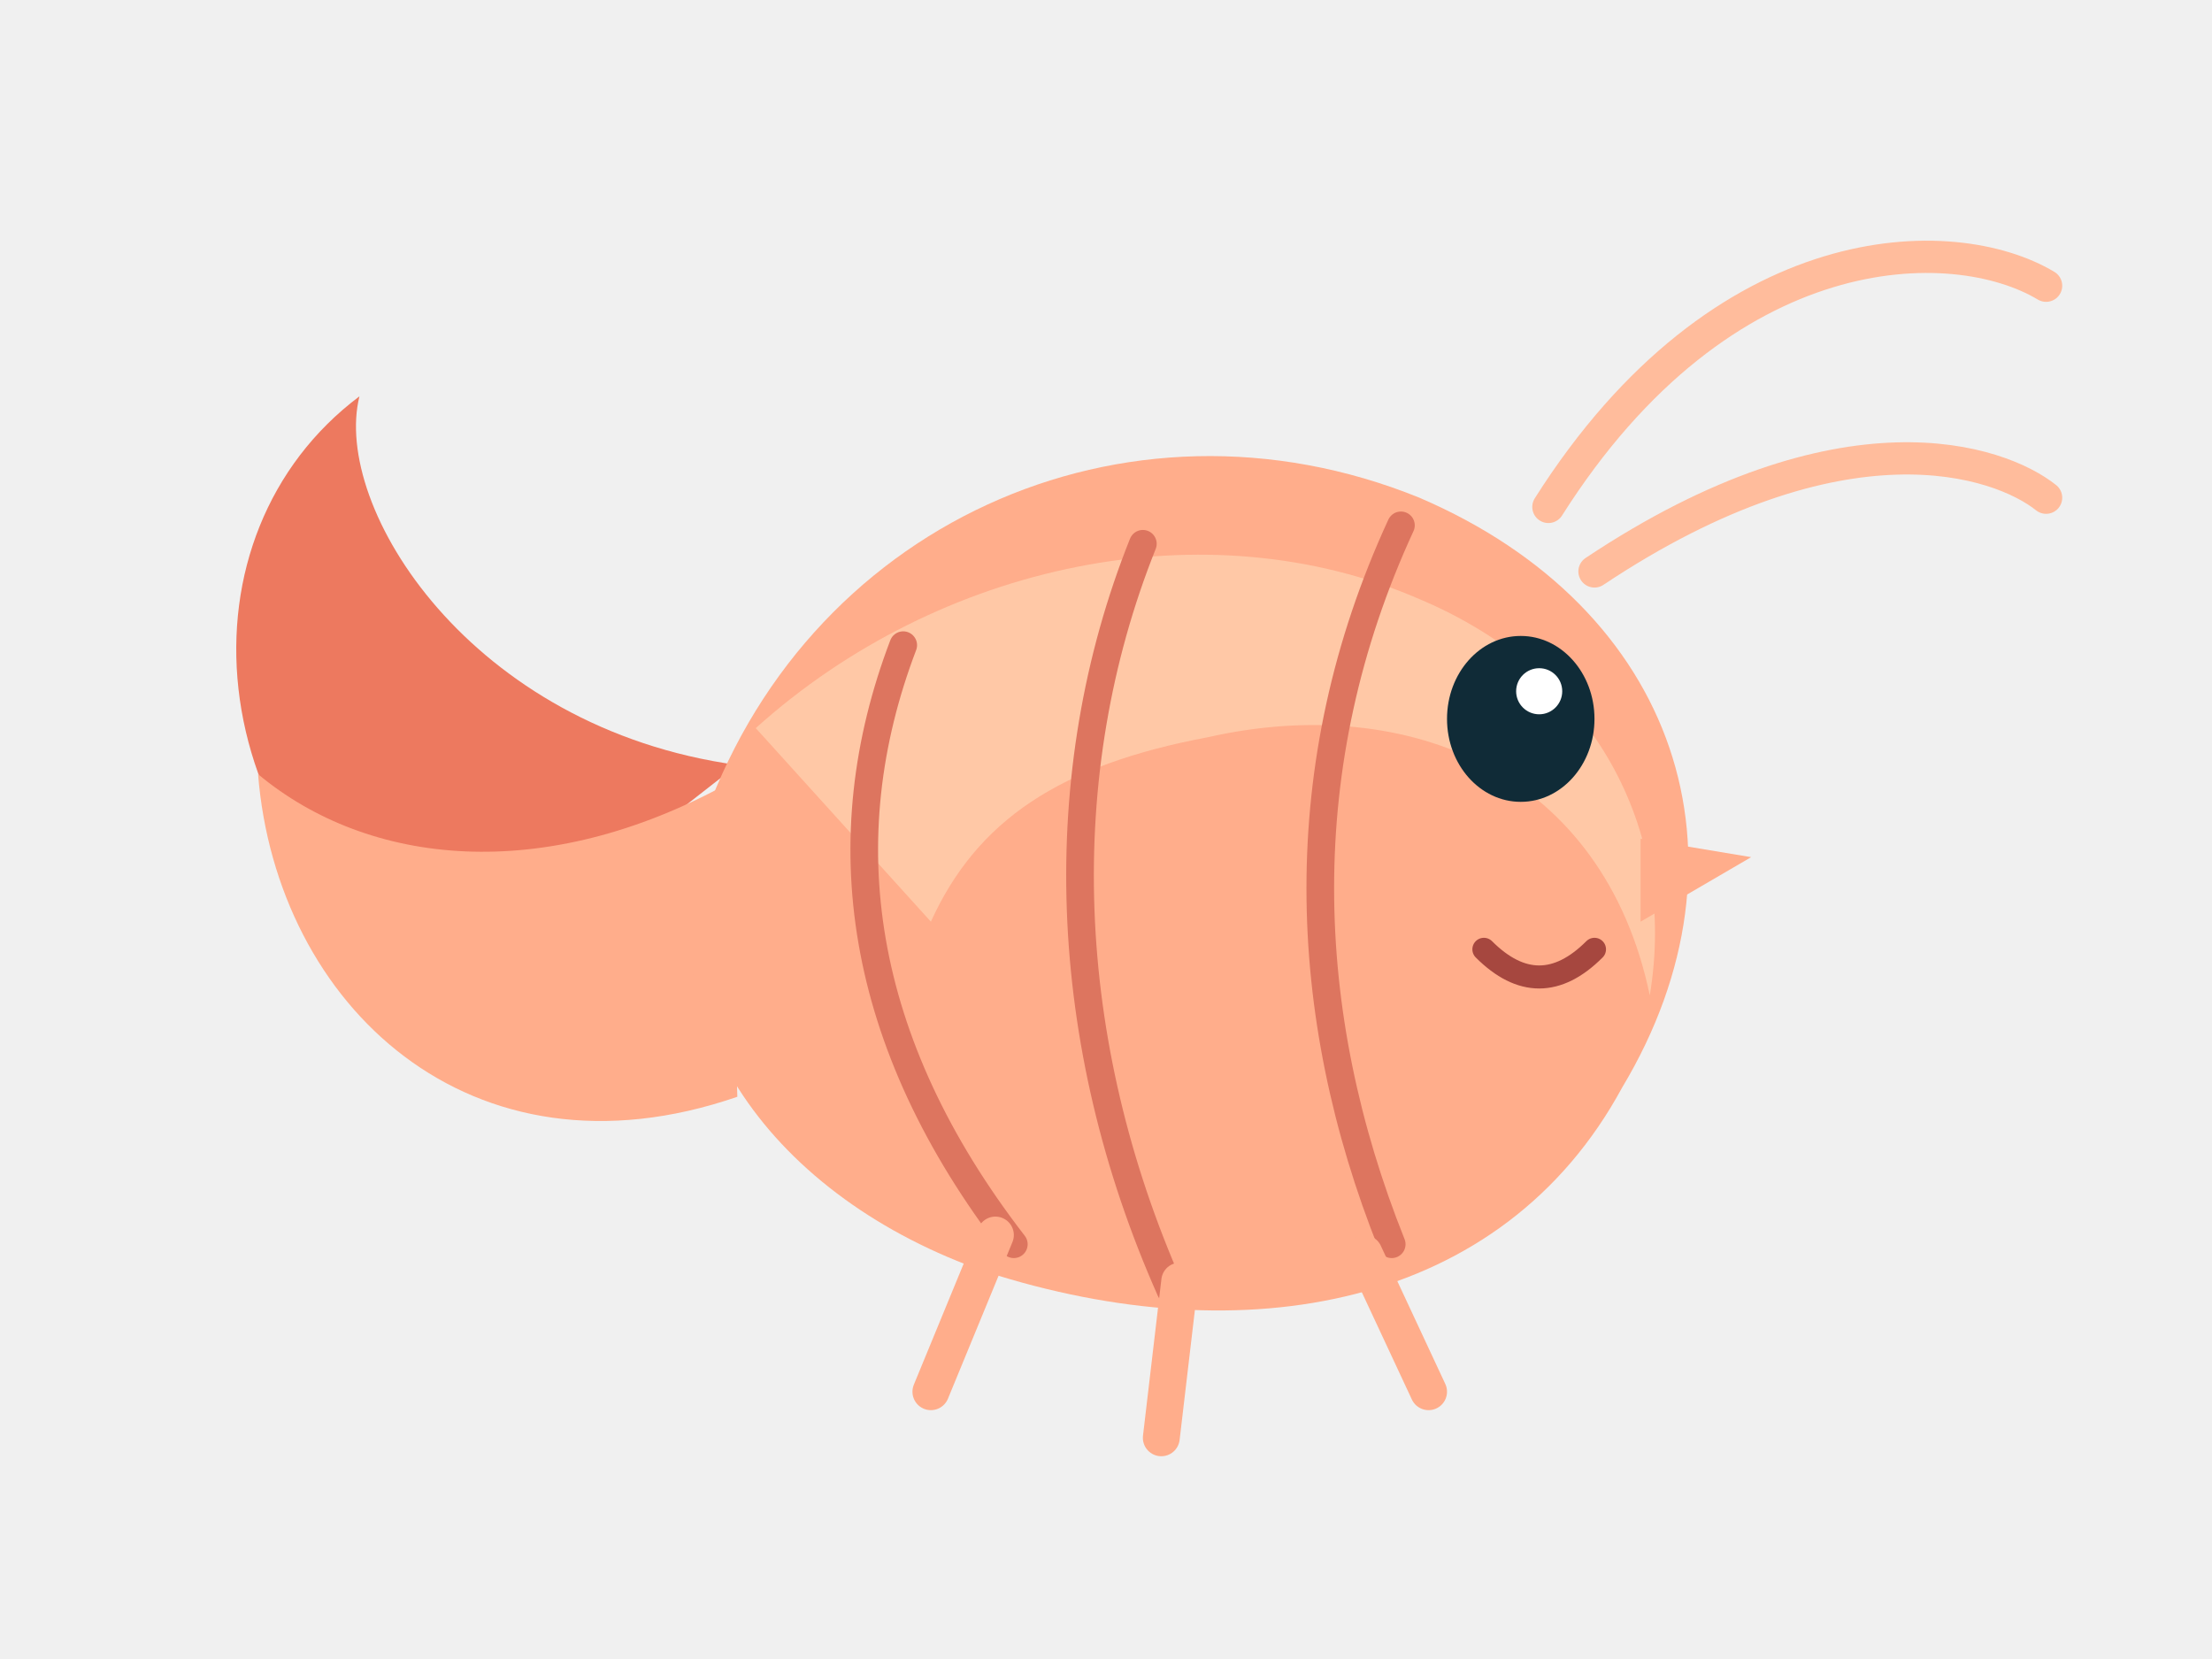
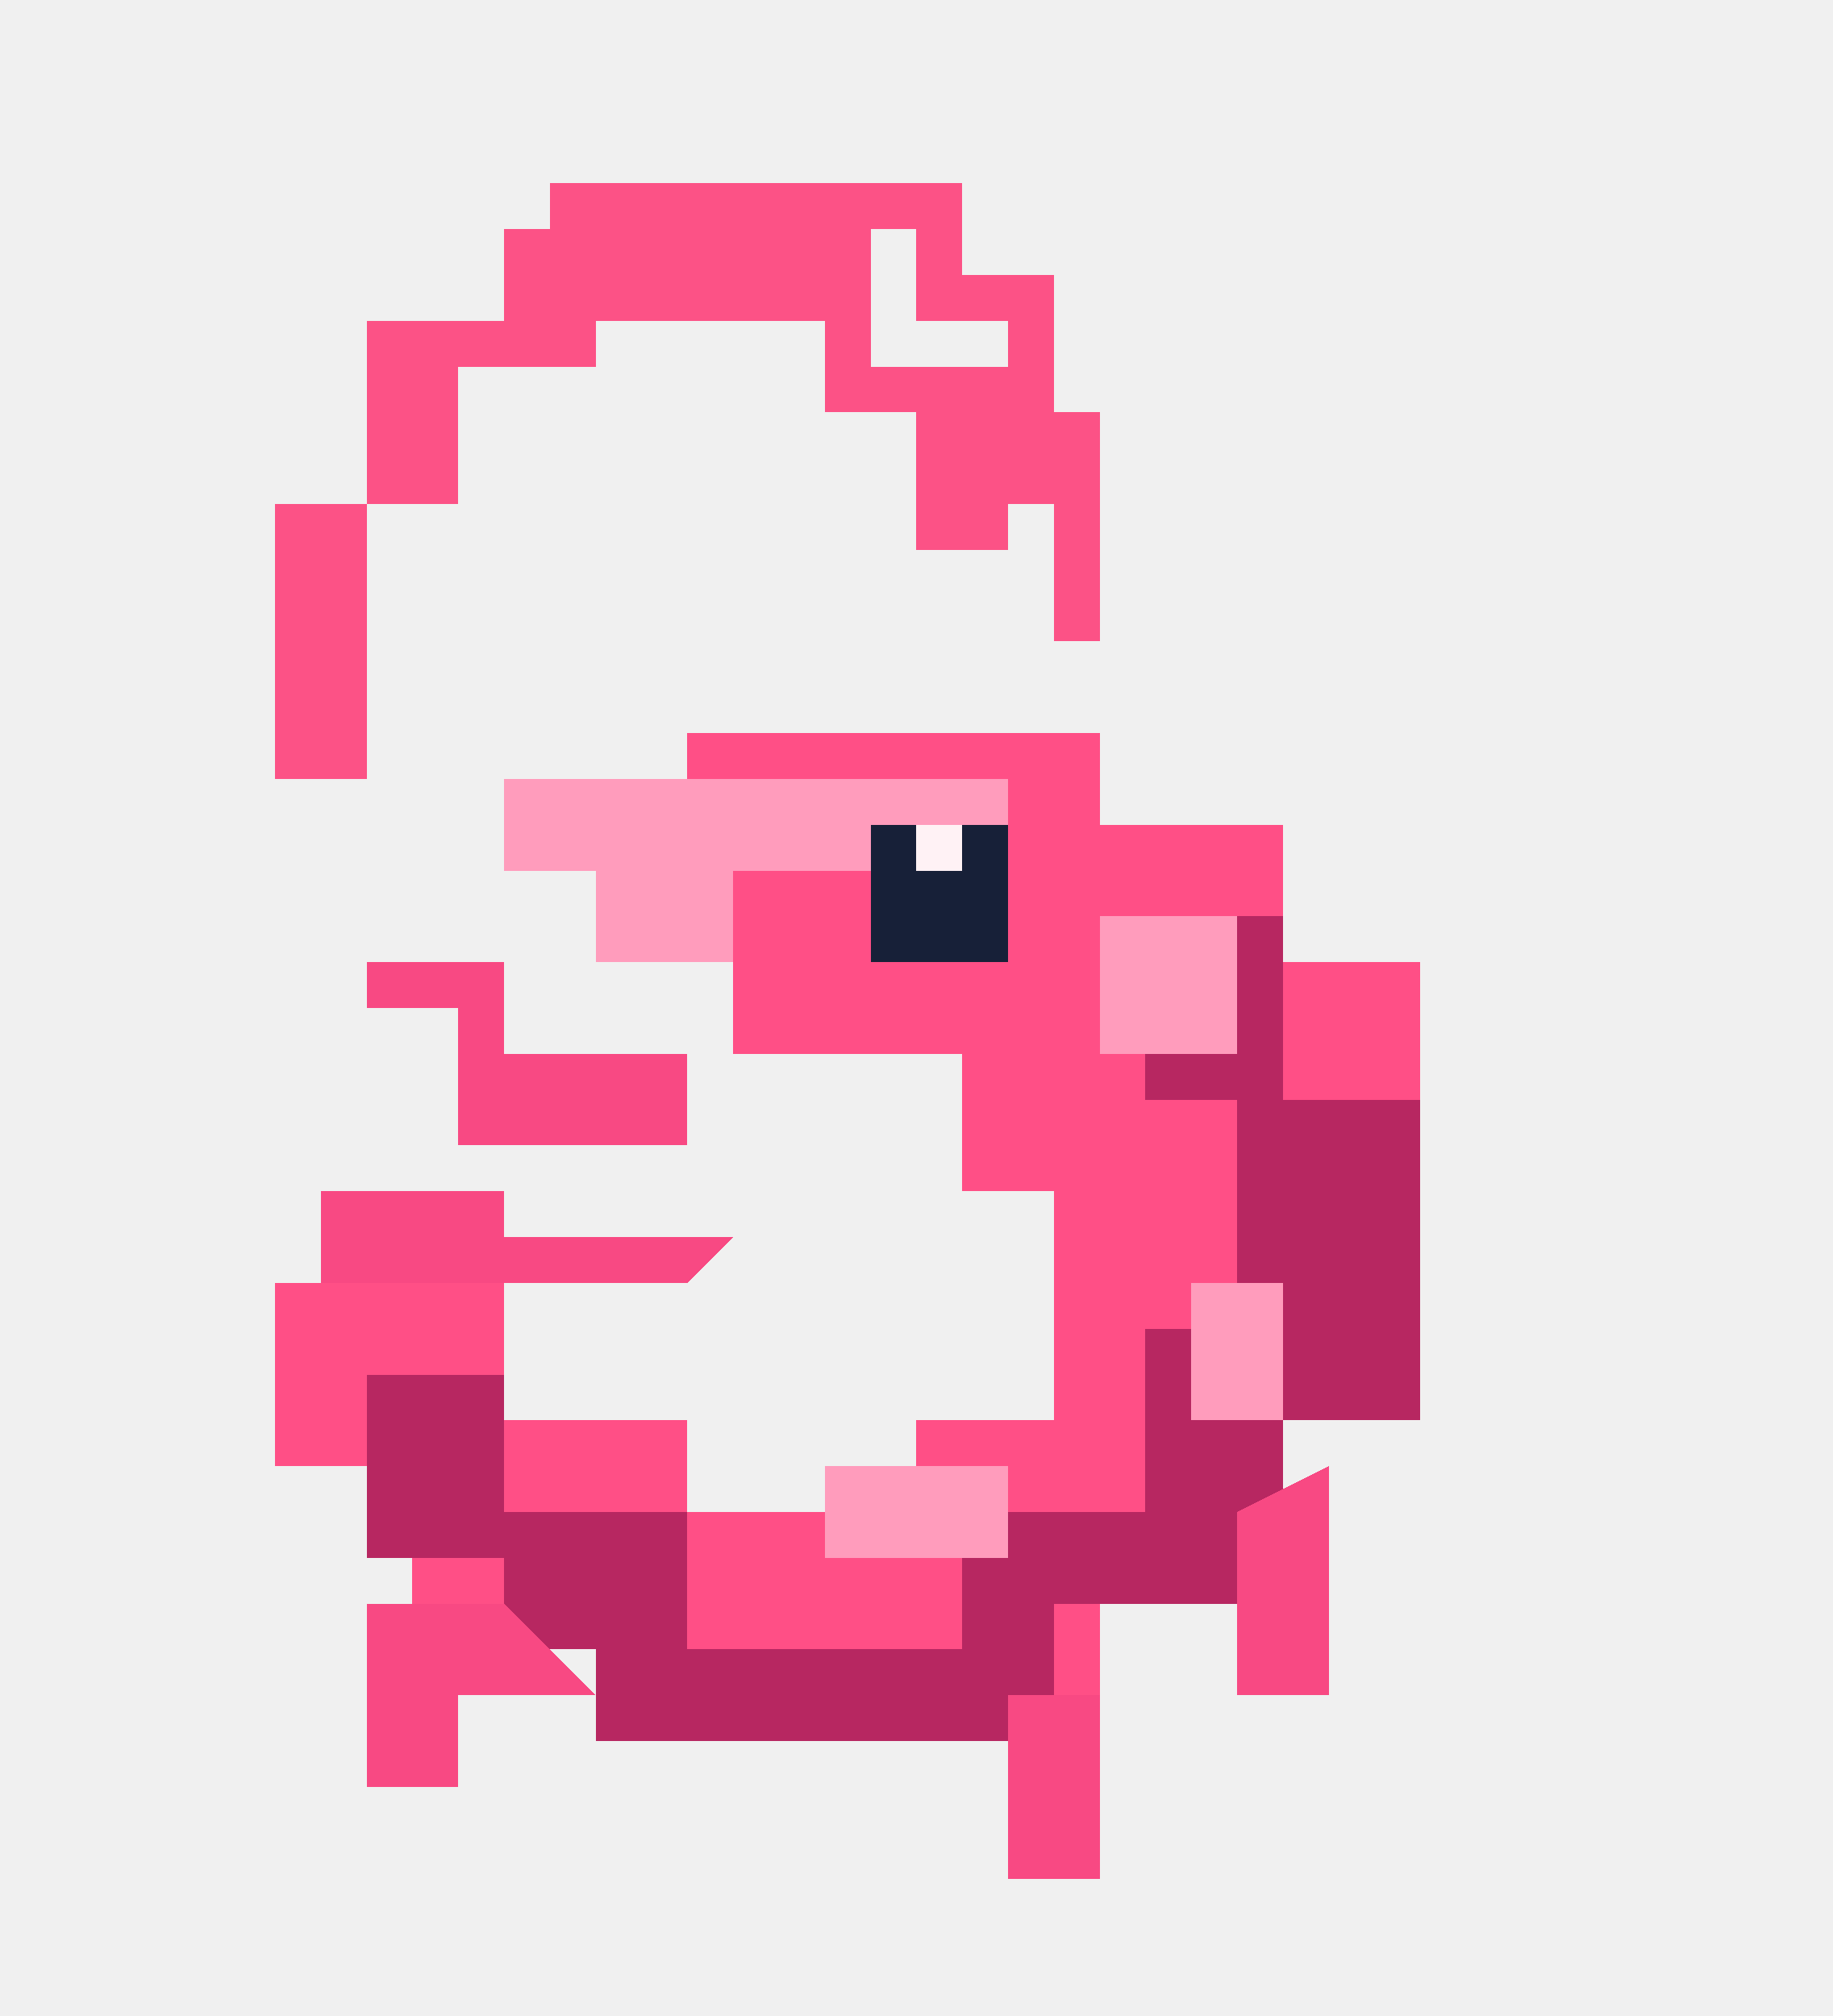
- <svg xmlns="http://www.w3.org/2000/svg" viewBox="0 0 240 180" fill="none">
-   <path d="M168 55c19-30 44-30 54-24M173 62c27-18 44-12 49-8" stroke="#ffbc9c" stroke-width="3.5" stroke-linecap="round" />
-   <path d="M80 83C51 79 36 55 39 43c-20 15-18 48 9 65l32-25Z" fill="#ed795f" />
-   <path d="M79 85C59 96 40 94 28 84c2 25 23 45 52 35l-1-34Z" fill="#ffad8b" />
-   <path d="M76 90c11-33 46-49 78-36 28 12 37 39 22 64-13 24-41 29-69 20-23-8-37-27-31-48Z" fill="#ffad8b" />
-   <path d="M82 79c20-18 49-24 72-14 19 8 28 25 25 43-5-24-26-33-48-28-16 3-25 9-30 20L82 79Z" fill="#ffc8a6" />
-   <path d="M98 70c-8 21-5 43 12 65m14-76c-10 25-9 54 3 81m25-83c-12 26-11 53-1 78" stroke="#dd755f" stroke-width="3" stroke-linecap="round" />
-   <path d="m108 134-7 17m27-12-2 17m22-20 7 15" stroke="#ffad8b" stroke-width="4" stroke-linecap="round" />
-   <ellipse cx="165" cy="78" rx="8" ry="9" fill="#102b37" />
-   <circle cx="167" cy="75" r="2.5" fill="white" />
-   <path d="m178 91 12 2-12 7" fill="#ffad8b" />
-   <path d="M161 103c4 4 8 4 12 0" stroke="#a6473f" stroke-width="2.5" stroke-linecap="round" />
+ <svg xmlns="http://www.w3.org/2000/svg" viewBox="0 0 40 44" shape-rendering="crispEdges">
+   <path d="M22 12V8h-3V5h-8v2H8v4H6v6h2v-6h2V8h3V7h5v2h2v3ZM24 14V9h-1V6h-2V4h-9v1h8v2h2v4h1v3Z" fill="#fc5286" />
+   <path d="M15 16h9v2h4v3h3v9h-3v5h-4v3H13v-2H9v-4H6v-4h5v3h4v2h5v-2h3v-5h-2v-3h-5v-3h-3v-2h2Z" fill="#ff4f86" />
+   <path d="M25 20h3v4h3v7h-3v4h-5v3H13v-2h8v-3h4v-4h2v-5h-2ZM8 30h3v3h4v3h-4v-2H8Z" fill="#b72761" />
+   <path d="M14 17h8v2h-6v2h-3v-2h-2v-2ZM24 20h3v3h-3ZM18 32h4v2h-4ZM26 28h2v3h-2Z" fill="#ff9cbc" />
+   <path d="M19 18h3v3h-3Z" fill="#172038" />
+   <path d="M20 18h1v1h-1Z" fill="#fff2f5" />
+   <path d="M15 23h-4v-2H8v1h2v3h5ZM16 27h-5v-1H7v2h8ZM11 35H8v4h2v-2h3ZM22 37v4h2v-4ZM27 33v4h2v-5Z" fill="#f84983" />
</svg>
